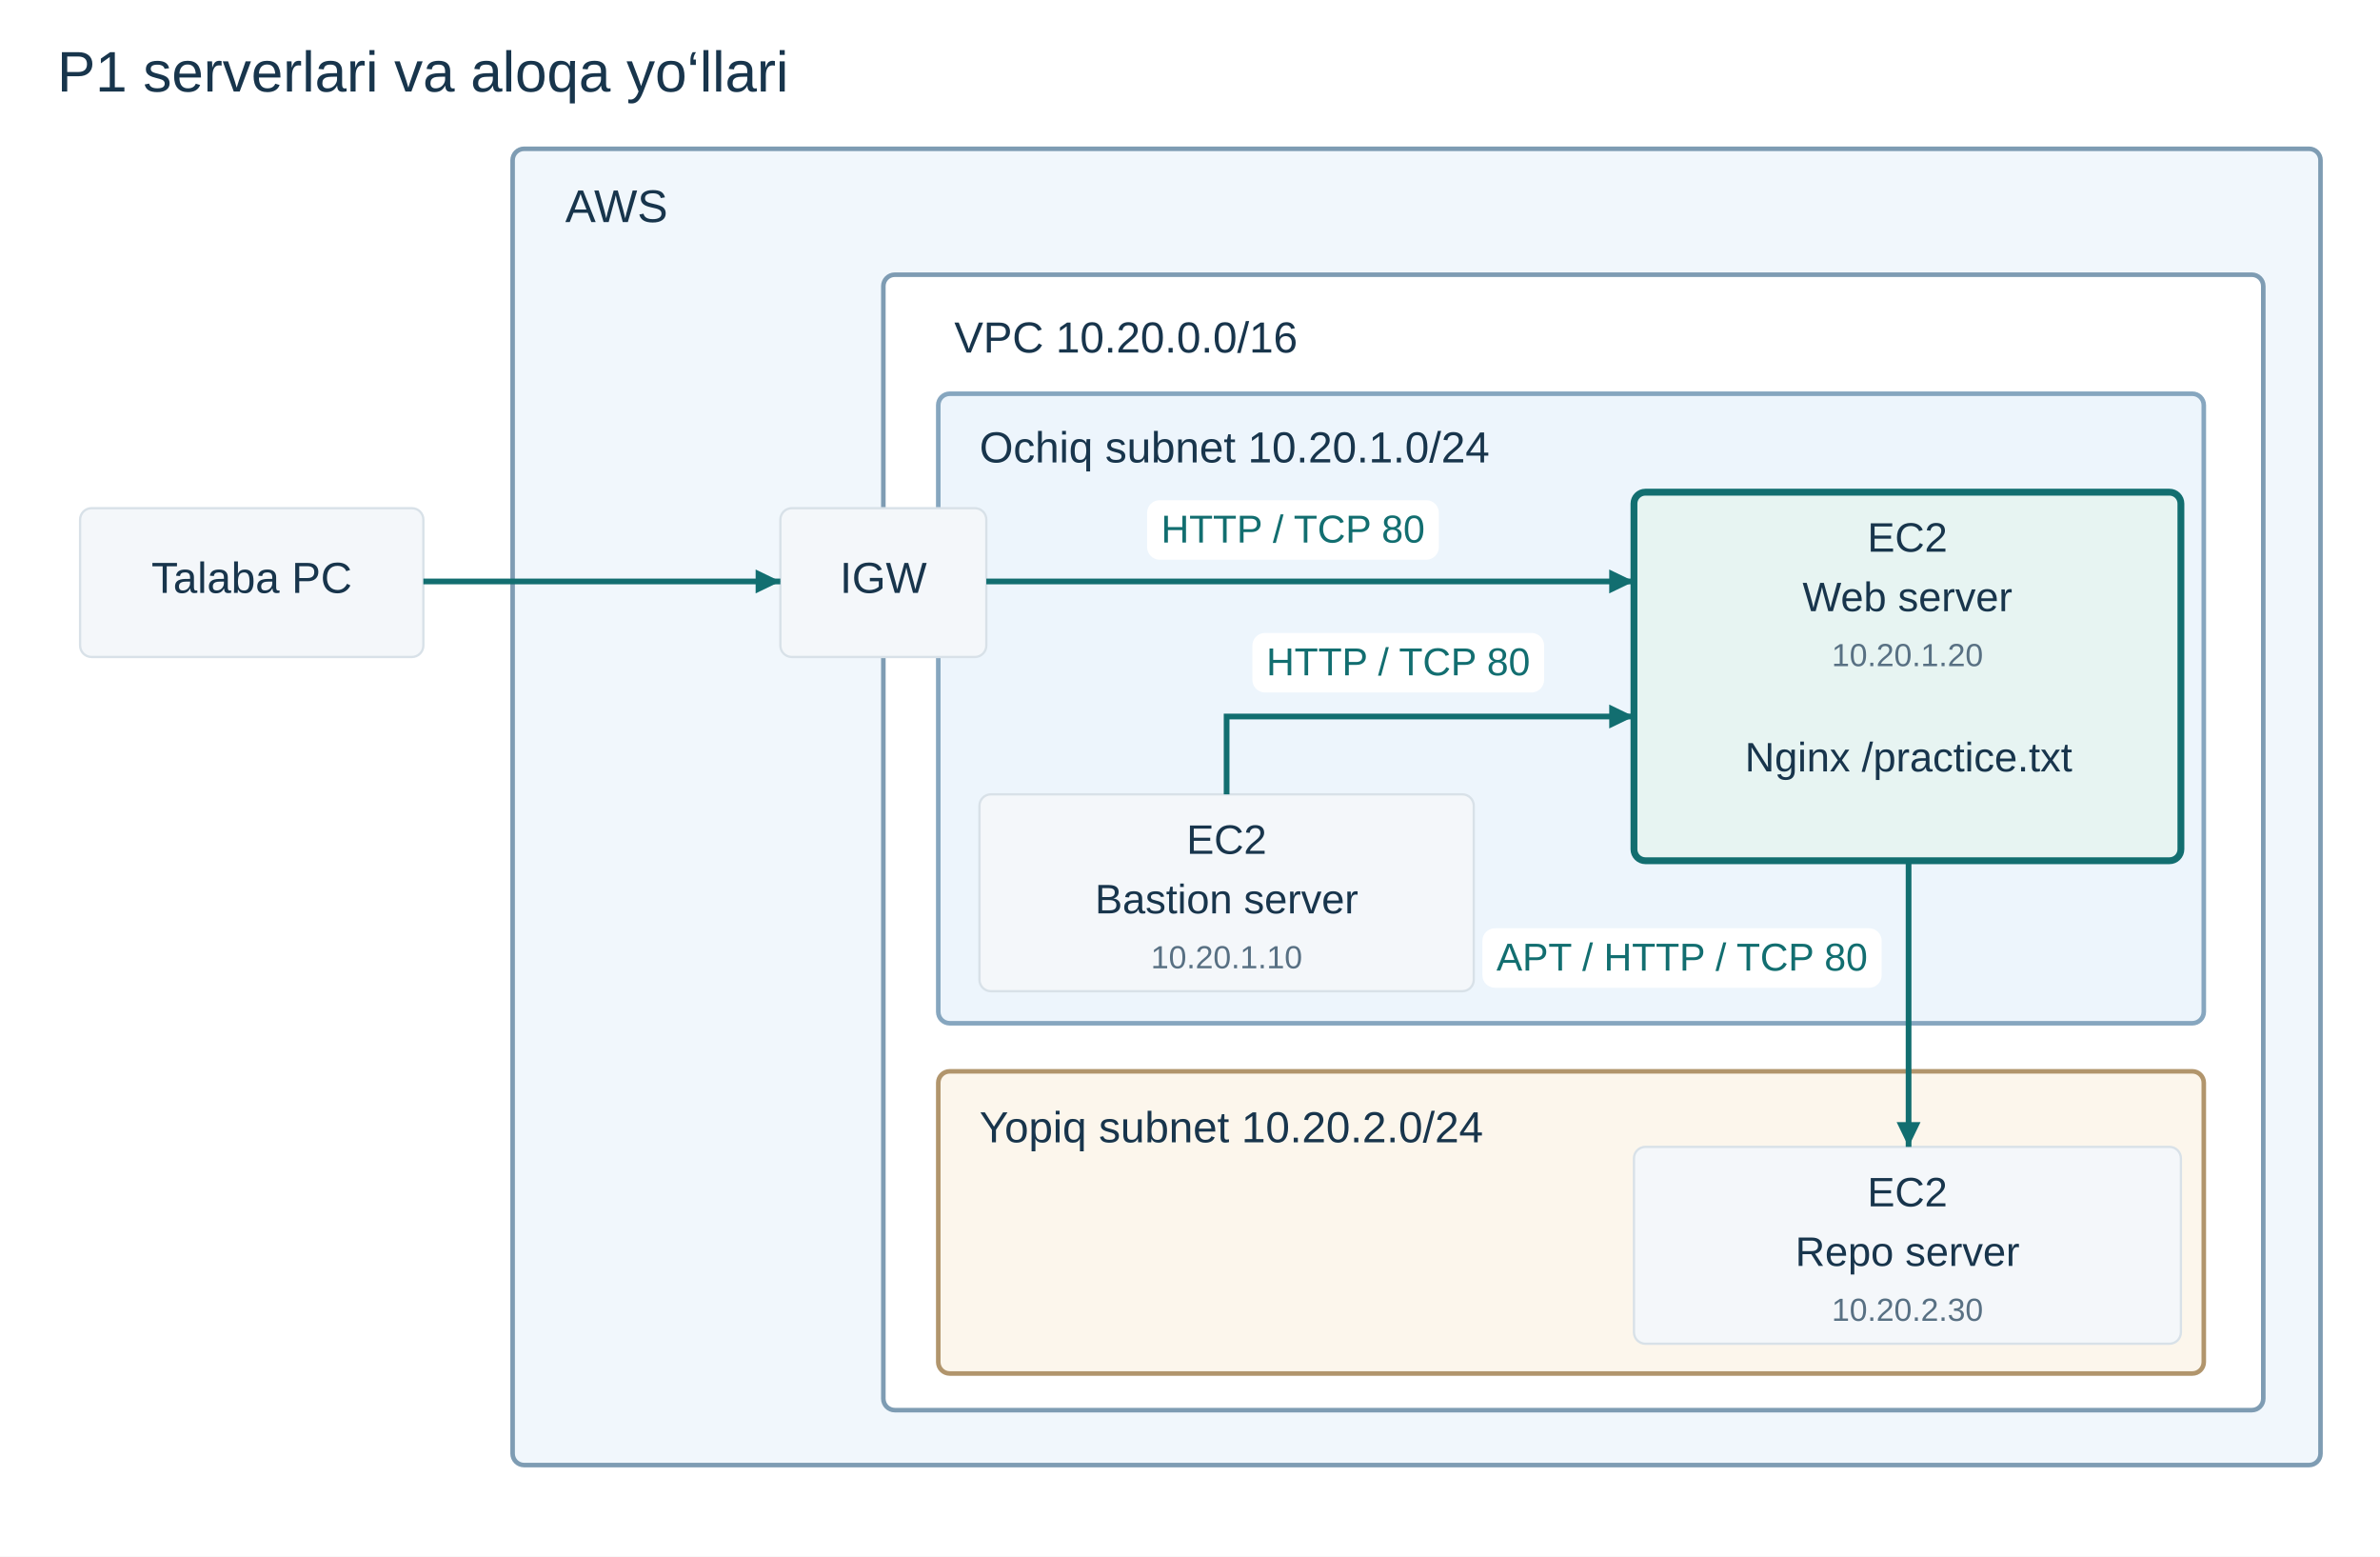
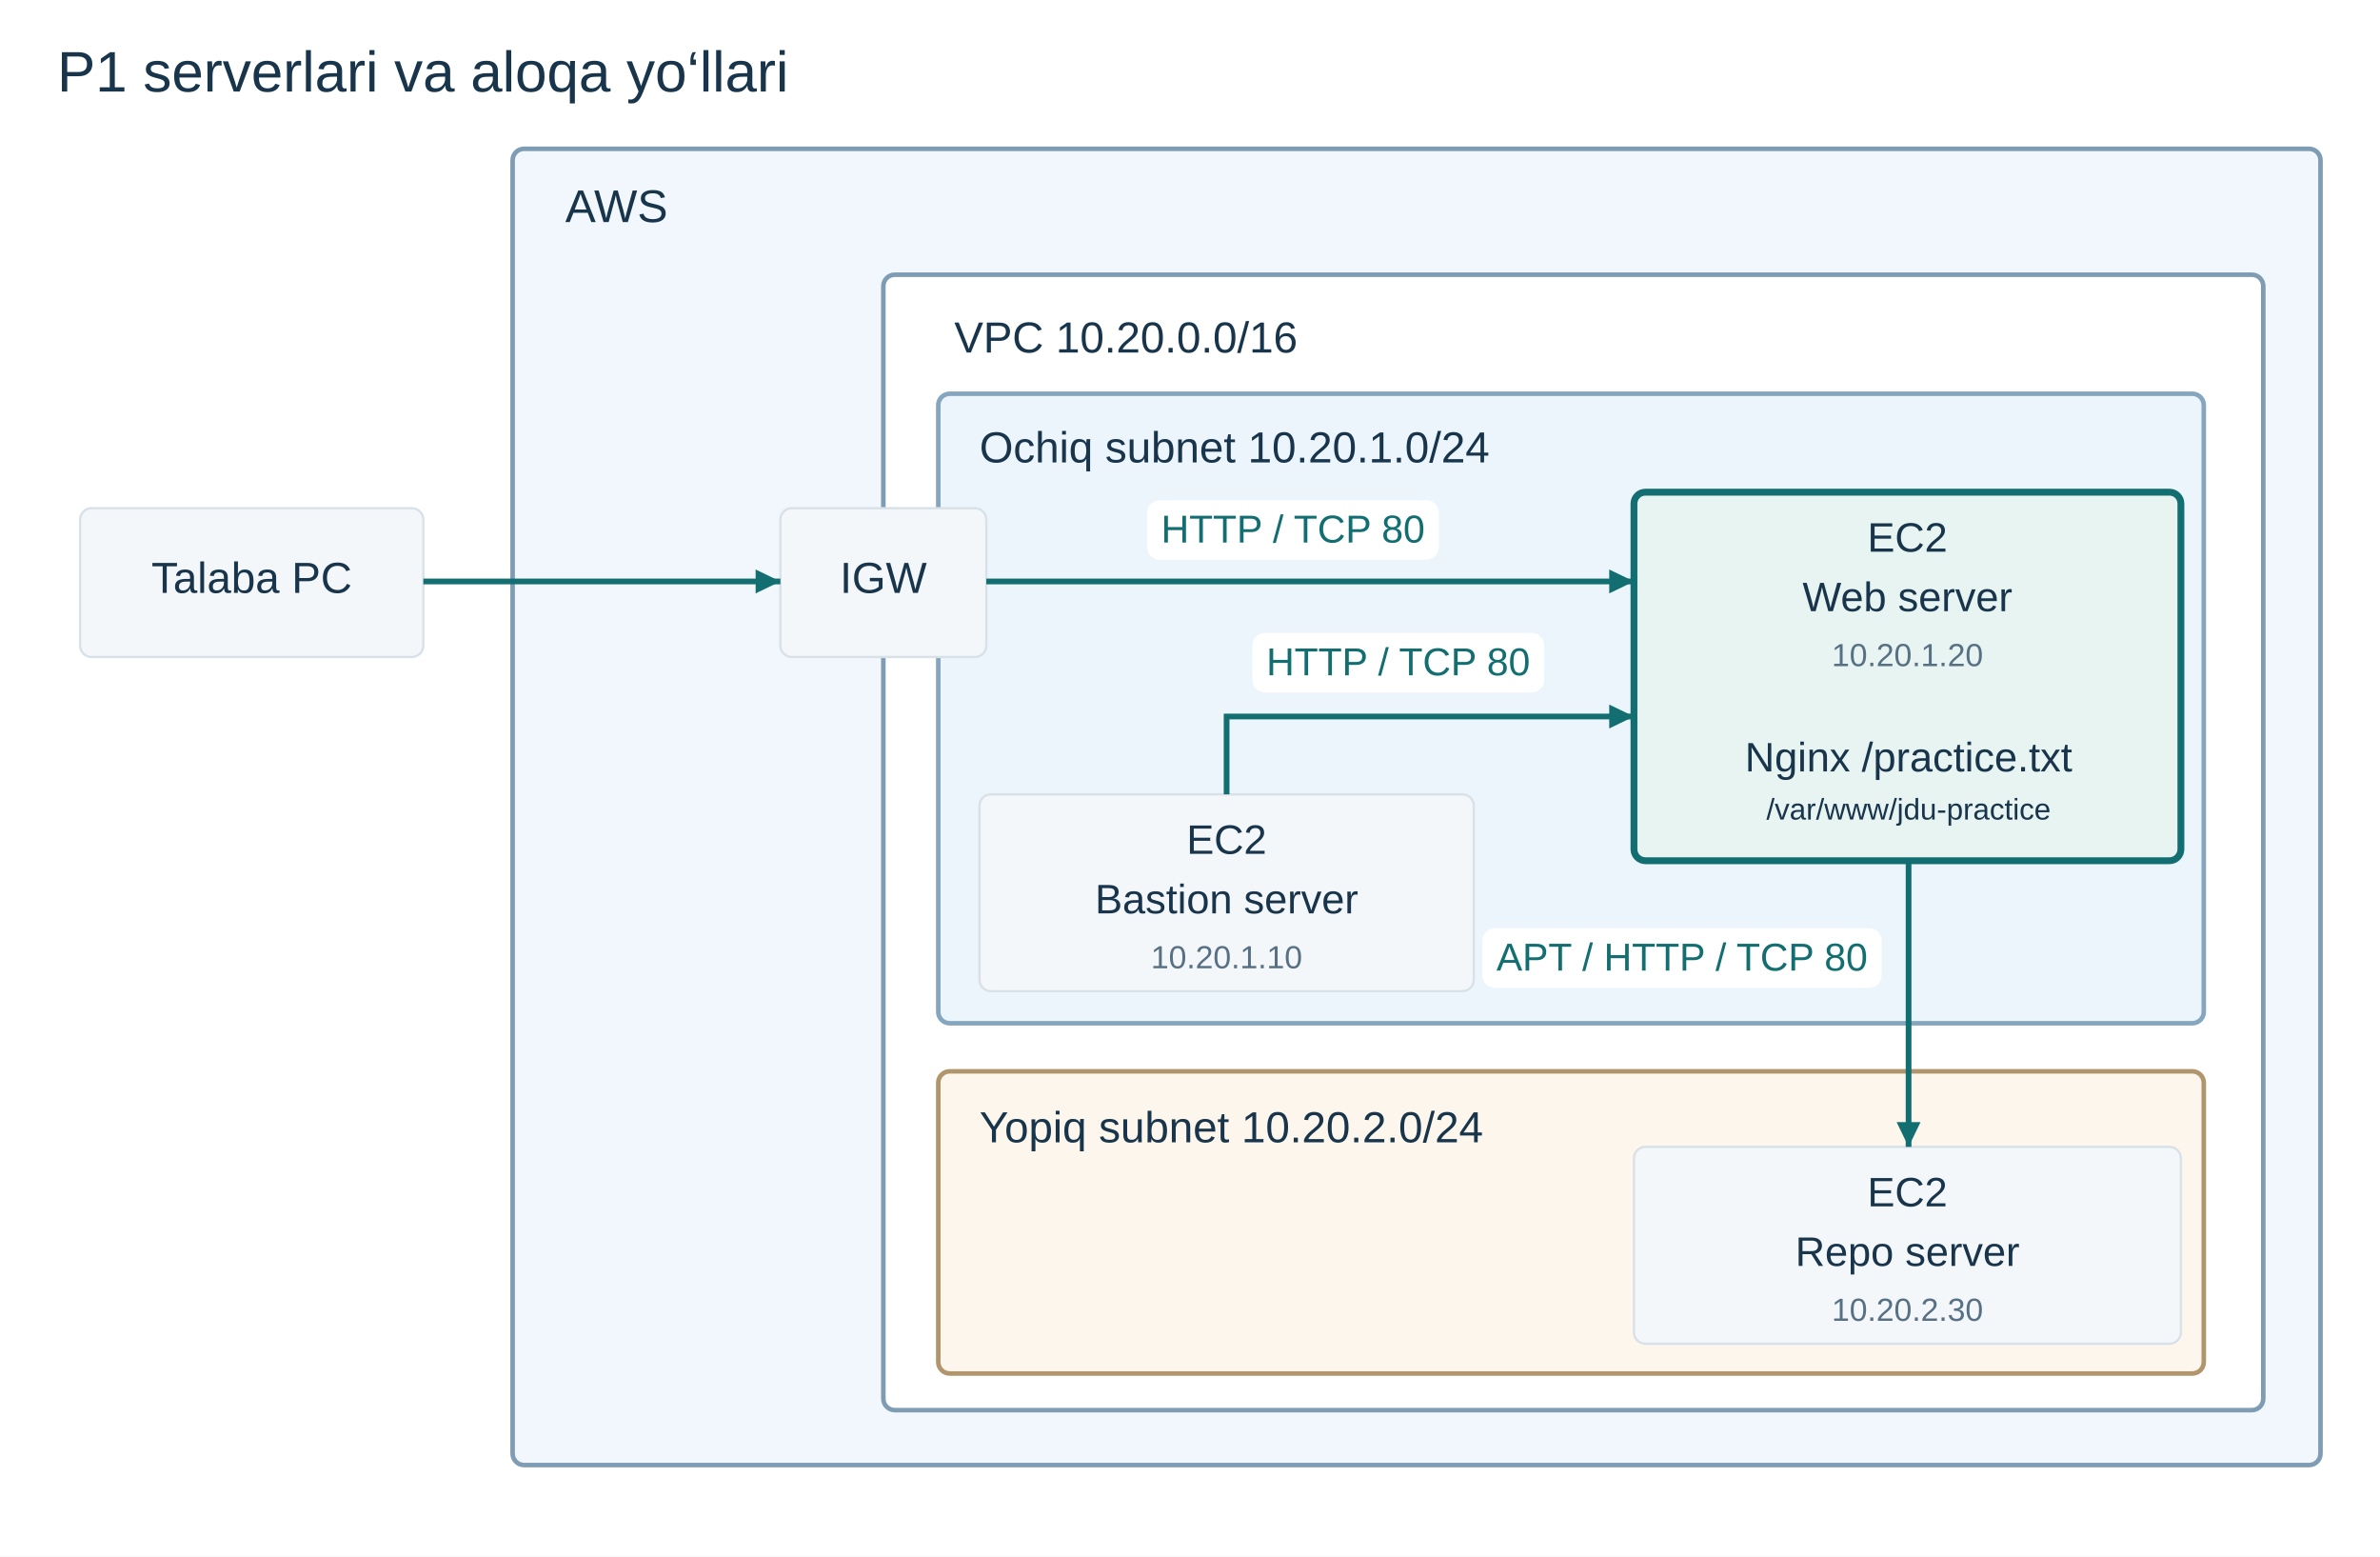
<svg xmlns="http://www.w3.org/2000/svg" width="1040" height="680" viewBox="0 0 1040 680" role="img">
  <rect width="1040" height="680" fill="white" />
  <text x="25" y="40" font-size="25" font-family="Arial,MS Gothic,sans-serif" fill="#18354c">P1 serverlari va aloqa yo‘llari</text>
  <rect x="224" y="65" width="790" height="575" rx="5" fill="#f1f7fc" stroke="#7e9cb3" stroke-width="2" />
  <text x="247" y="97" font-size="20" font-family="Arial,MS Gothic,sans-serif" fill="#18354c">AWS</text>
  <rect x="386" y="120" width="603" height="496" rx="5" fill="white" stroke="#7e9cb3" stroke-width="2" />
  <text x="417" y="154" font-size="19" font-family="Arial,MS Gothic,sans-serif" fill="#18354c">VPC  10.20.0.0/16</text>
  <rect x="410" y="172" width="553" height="275" rx="5" fill="#edf5fc" stroke="#86a6bf" stroke-width="2" />
  <text x="428" y="202" font-size="19" font-family="Arial,MS Gothic,sans-serif" fill="#18354c">Ochiq subnet  10.20.1.0/24</text>
  <rect x="410" y="468" width="553" height="132" rx="5" fill="#fcf6ec" stroke="#b1956c" stroke-width="2" />
  <text x="428" y="499" font-size="19" font-family="Arial,MS Gothic,sans-serif" fill="#18354c">Yopiq subnet  10.20.2.0/24</text>
  <rect x="714" y="215" width="239" height="161" rx="5" fill="#e7f4f2" stroke="#126e70" stroke-width="3" />
  <text x="833.5" y="241" font-size="18" font-family="Arial,MS Gothic,sans-serif" fill="#18354c" text-anchor="middle">EC2</text>
  <text x="833.5" y="267" font-size="18" font-family="Arial,MS Gothic,sans-serif" fill="#18354c" text-anchor="middle">Web server</text>
  <text x="833.5" y="291" font-size="14" font-family="Arial,MS Gothic,sans-serif" fill="#587083" text-anchor="middle">10.20.1.20</text>
  <rect x="428" y="347" width="216" height="86" rx="5" fill="#f4f7fa" stroke="#d8e1e8" stroke-width="1" />
  <text x="536.0" y="373" font-size="18" font-family="Arial,MS Gothic,sans-serif" fill="#18354c" text-anchor="middle">EC2</text>
  <text x="536.0" y="399" font-size="18" font-family="Arial,MS Gothic,sans-serif" fill="#18354c" text-anchor="middle">Bastion server</text>
  <text x="536.0" y="423" font-size="14" font-family="Arial,MS Gothic,sans-serif" fill="#587083" text-anchor="middle">10.20.1.10</text>
  <rect x="714" y="501" width="239" height="86" rx="5" fill="#f4f7fa" stroke="#d8e1e8" stroke-width="1" />
  <text x="833.5" y="527" font-size="18" font-family="Arial,MS Gothic,sans-serif" fill="#18354c" text-anchor="middle">EC2</text>
  <text x="833.5" y="553" font-size="18" font-family="Arial,MS Gothic,sans-serif" fill="#18354c" text-anchor="middle">Repo server</text>
  <text x="833.5" y="577" font-size="14" font-family="Arial,MS Gothic,sans-serif" fill="#587083" text-anchor="middle">10.20.2.30</text>
  <rect x="35" y="222" width="150" height="65" rx="5" fill="#f4f7fa" stroke="#d8e1e8" stroke-width="1" />
  <text x="110.0" y="259" font-size="19" font-family="Arial,MS Gothic,sans-serif" fill="#18354c" text-anchor="middle">Talaba PC</text>
  <rect x="341" y="222" width="90" height="65" rx="5" fill="#f4f7fa" stroke="#d8e1e8" stroke-width="1" />
  <text x="386.0" y="259" font-size="19" font-family="Arial,MS Gothic,sans-serif" fill="#18354c" text-anchor="middle">IGW</text>
  <polyline points="185,254 341,254" fill="none" stroke="#126e70" stroke-width="2.5" />
  <polygon points="341.00,254.00 330.19,259.22 330.19,248.78" fill="#126e70" />
  <polyline points="431,254 714,254" fill="none" stroke="#126e70" stroke-width="2.5" />
  <polygon points="714.00,254.00 703.19,259.22 703.19,248.78" fill="#126e70" />
  <rect x="501.762" y="219" width="126.477" height="25" rx="5" fill="white" stroke="white" stroke-width="1" />
  <text x="565" y="237" font-size="17" font-family="Arial,MS Gothic,sans-serif" fill="#126e70" text-anchor="middle">HTTP / TCP 80</text>
  <polyline points="834,376 834,501" fill="none" stroke="#126e70" stroke-width="2.5" />
  <polygon points="834.00,501.00 828.78,490.19 839.22,490.19" fill="#126e70" />
  <rect x="648.266" y="406" width="173.469" height="25" rx="5" fill="white" stroke="white" stroke-width="1" />
  <text x="735" y="424" font-size="17" font-family="Arial,MS Gothic,sans-serif" fill="#126e70" text-anchor="middle">APT / HTTP / TCP 80</text>
  <polyline points="536,347 536,313 714,313" fill="none" stroke="#126e70" stroke-width="2.5" />
  <polygon points="714.00,313.00 703.19,318.22 703.19,307.78" fill="#126e70" />
  <rect x="547.762" y="277" width="126.477" height="25" rx="5" fill="white" stroke="white" stroke-width="1" />
  <text x="611" y="295" font-size="17" font-family="Arial,MS Gothic,sans-serif" fill="#126e70" text-anchor="middle">HTTP / TCP 80</text>
  <text x="834" y="337" font-size="18" font-family="Arial,MS Gothic,sans-serif" fill="#18354c" text-anchor="middle">Nginx /practice.txt</text>
+   <text x="834" y="358" font-size="13" font-family="Arial,MS Gothic,sans-serif" fill="#18354c" text-anchor="middle">/var/www/jdu-practice</text>
</svg>
